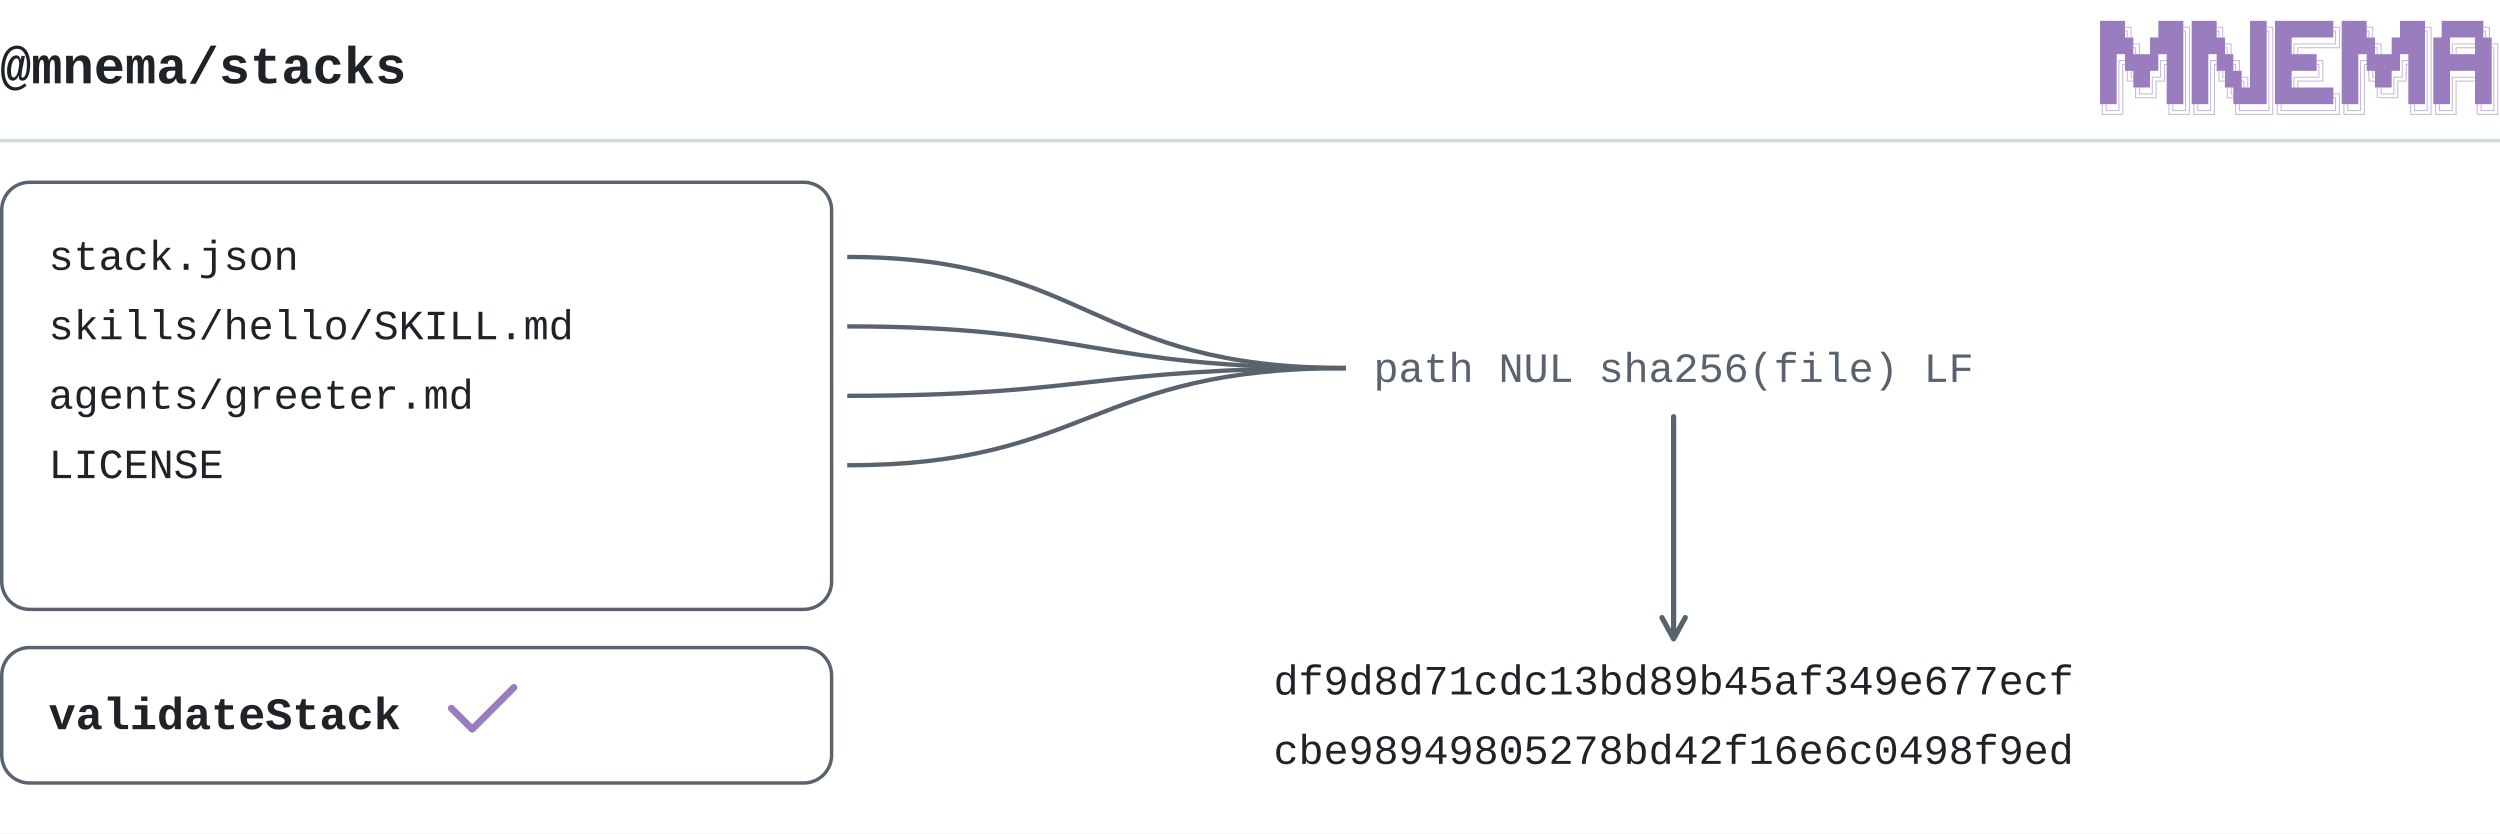
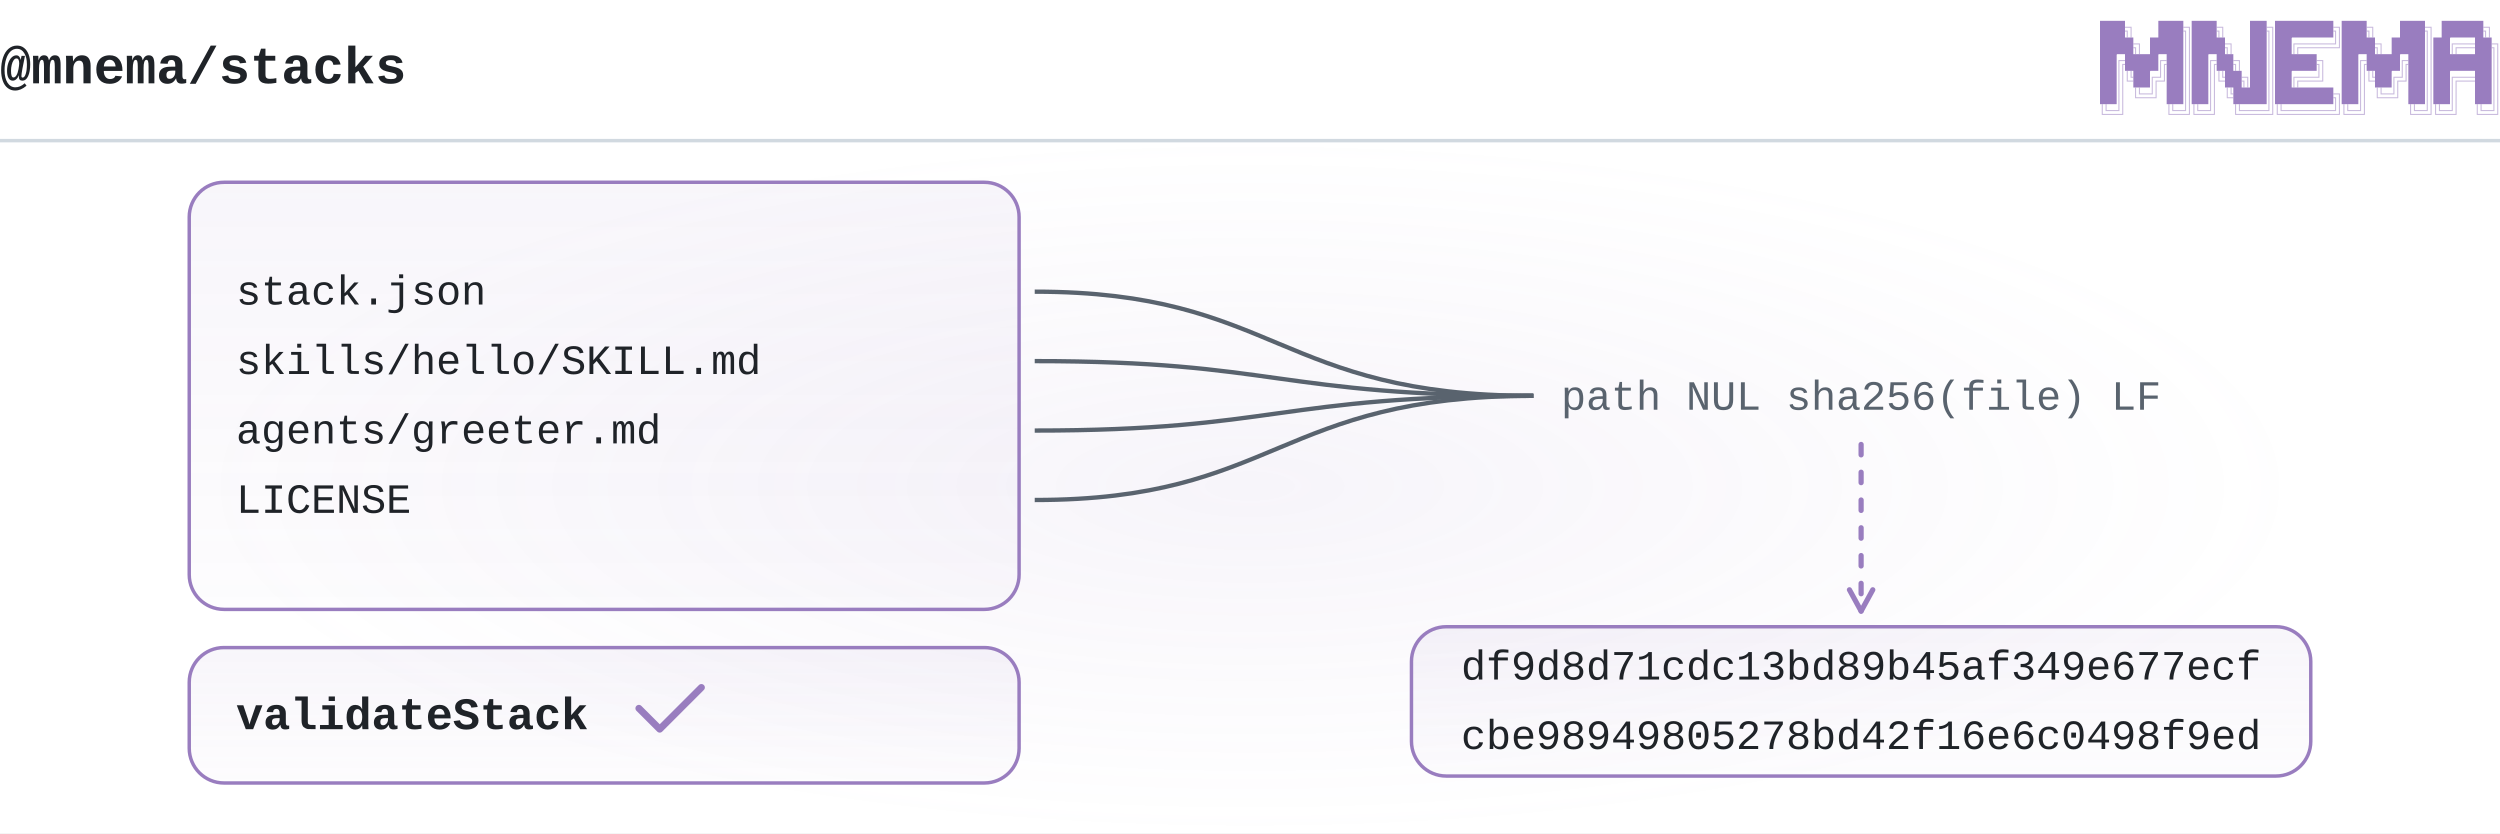
<svg xmlns="http://www.w3.org/2000/svg" width="100%" viewBox="0 0 720 240" role="img" aria-label="The stack contract: the stack.json schema, the validator, and the canonical digest a stack is identified by. A pure library; it runs nothing.">
  <style>
.a{animation-duration:10.5s;animation-iteration-count:infinite;animation-timing-function:ease-in-out}
- @keyframes k0{0%{opacity:0}2.86%{opacity:0}5.71%{opacity:1}90.48%{opacity:1}93.33%{opacity:0}100%{opacity:0}}
- @keyframes k1{0%{opacity:0}6.67%{opacity:0}9.52%{opacity:1}90.48%{opacity:1}93.33%{opacity:0}100%{opacity:0}}
- @keyframes k2{0%{opacity:0}10.48%{opacity:0}13.33%{opacity:1}90.48%{opacity:1}93.33%{opacity:0}100%{opacity:0}}
- @keyframes k3{0%{opacity:0}14.29%{opacity:0}17.14%{opacity:1}90.48%{opacity:1}93.33%{opacity:0}100%{opacity:0}}
- @keyframes k4{0%{opacity:0}19.05%{opacity:0}21.9%{opacity:1}40.95%{opacity:1}43.81%{opacity:0}100%{opacity:0}}
- @keyframes k5{0%{opacity:0}17.14%{opacity:0}20%{opacity:1}90.48%{opacity:1}93.33%{opacity:0}100%{opacity:0}}
- @keyframes k6{0%{opacity:0}24.76%{opacity:0}27.62%{opacity:1}40.95%{opacity:1}43.81%{opacity:0}100%{opacity:0}}
- @keyframes k7{0%{opacity:0}45.71%{opacity:0}48.57%{opacity:1}90.48%{opacity:1}93.33%{opacity:0}100%{opacity:0}}
- @keyframes k8{0%{opacity:0}53.33%{opacity:0}56.19%{opacity:1}90.48%{opacity:1}93.33%{opacity:0}100%{opacity:0}}
- @keyframes k9{0%{opacity:0}57.14%{opacity:0}60%{opacity:1}90.48%{opacity:1}93.33%{opacity:0}100%{opacity:0}}
- @keyframes k10{0%{opacity:0}66.67%{opacity:0}69.52%{opacity:1}90.48%{opacity:1}93.33%{opacity:0}100%{opacity:0}}
- @keyframes k11{0%{opacity:0}72.38%{opacity:0}75.24%{opacity:1}90.48%{opacity:1}93.33%{opacity:0}100%{opacity:0}}
- @keyframes k12{0%{opacity:0}72.38%{opacity:0}75.24%{opacity:1}90.48%{opacity:1}93.33%{opacity:0}100%{opacity:0}}
+ @keyframes k0{0%{opacity:0}1.9%{opacity:0}4.76%{opacity:1}90.48%{opacity:1}93.33%{opacity:0}100%{opacity:0}}
+ @keyframes k1{0%{transform:translate(0px,0px)}19.05%{transform:translate(0px,0px)}21.9%{transform:translate(0px,-10px)}40.95%{transform:translate(0px,-10px)}43.81%{transform:translate(0px,0px)}100%{transform:translate(0px,0px)}}
+ @keyframes k2{0%{opacity:0}2.86%{opacity:0}5.71%{opacity:1}90.48%{opacity:1}93.33%{opacity:0}100%{opacity:0}}
+ @keyframes k3{0%{opacity:0}6.67%{opacity:0}9.52%{opacity:1}90.48%{opacity:1}93.33%{opacity:0}100%{opacity:0}}
+ @keyframes k4{0%{opacity:0}10.48%{opacity:0}13.33%{opacity:1}90.48%{opacity:1}93.33%{opacity:0}100%{opacity:0}}
+ @keyframes k5{0%{opacity:0}14.29%{opacity:0}17.14%{opacity:1}90.48%{opacity:1}93.33%{opacity:0}100%{opacity:0}}
+ @keyframes k6{0%{opacity:0}19.05%{opacity:0}21.9%{opacity:1}40.95%{opacity:1}43.81%{opacity:0}100%{opacity:0}}
+ @keyframes k7{0%{opacity:0}17.14%{opacity:0}20%{opacity:1}90.48%{opacity:1}93.33%{opacity:0}100%{opacity:0}}
+ @keyframes k8{0%{opacity:0}24.76%{opacity:0}27.62%{opacity:1}40.95%{opacity:1}43.81%{opacity:0}100%{opacity:0}}
+ @keyframes k9{0%{opacity:0}45.71%{opacity:0}48.57%{opacity:1}90.48%{opacity:1}93.33%{opacity:0}100%{opacity:0}}
+ @keyframes k10{0%{opacity:0}45.24%{opacity:0}46.67%{opacity:1}51.43%{opacity:0}100%{opacity:0}}
+ @keyframes k11{0%{opacity:0}53.33%{opacity:0}56.19%{opacity:1}90.48%{opacity:1}93.33%{opacity:0}100%{opacity:0}}
+ @keyframes k12{0%{transform:translate(536px,128px)}69.52%{transform:translate(536px,128px)}76.19%{transform:translate(536px,176px)}77.14%{transform:translate(536px,176px)}78.1%{transform:translate(536px,128px)}100%{transform:translate(536px,128px)}}
+ @keyframes k13{0%{opacity:0}69.52%{opacity:0}70.67%{opacity:1}75.05%{opacity:1}76.67%{opacity:0}100%{opacity:0}}
+ @keyframes k14{0%{opacity:0}57.14%{opacity:0}60%{opacity:1}90.48%{opacity:1}93.33%{opacity:0}100%{opacity:0}}
+ @keyframes k15{0%{opacity:0}64.76%{opacity:0}67.62%{opacity:1}90.48%{opacity:1}93.33%{opacity:0}100%{opacity:0}}
+ @keyframes k16{0%{opacity:0}65.71%{opacity:0}68.57%{opacity:1}90.48%{opacity:1}93.33%{opacity:0}100%{opacity:0}}
+ @keyframes k17{0%{opacity:0}69.52%{opacity:0}72.38%{opacity:1}90.48%{opacity:1}93.33%{opacity:0}100%{opacity:0}}
+ @keyframes k18{0%{stroke-dashoffset:48}65.71%{stroke-dashoffset:48}70.48%{stroke-dashoffset:0}74.76%{stroke-dashoffset:0}75.71%{stroke-dashoffset:48}100%{stroke-dashoffset:48}}
+ @keyframes k19{0%{opacity:0}65.71%{opacity:0}67.62%{opacity:1}72.38%{opacity:1}74.29%{opacity:0}100%{opacity:0}}
+ @keyframes k20{0%{opacity:0}75.71%{opacity:0}77.14%{opacity:1}81.9%{opacity:0}100%{opacity:0}}
+ @keyframes k21{0%{opacity:0}76.19%{opacity:0}79.05%{opacity:1}90.48%{opacity:1}93.33%{opacity:0}100%{opacity:0}}
+ @keyframes k22{0%{opacity:0}76.19%{opacity:0}79.05%{opacity:1}90.48%{opacity:1}93.33%{opacity:0}100%{opacity:0}}
@media (prefers-reduced-motion: reduce){.a{animation:none!important}}
</style>
+   <defs>
+     <radialGradient id="glow" cx="0.5" cy="0.5" r="0.5">
+       <stop offset="0" stop-color="#997dbf" stop-opacity="0.08" />
+       <stop offset="0.6" stop-color="#997dbf" stop-opacity="0.03" />
+       <stop offset="1" stop-color="#997dbf" stop-opacity="0" />
+     </radialGradient>
+     <linearGradient id="tint" x1="0" y1="0" x2="0" y2="1">
+       <stop offset="0" stop-color="#997dbf" stop-opacity="0.07" />
+       <stop offset="1" stop-color="#997dbf" stop-opacity="0.02" />
+     </linearGradient>
+   </defs>
  <rect width="720" height="240" fill="#ffffff" />
+   <ellipse class="a" style="animation-name:k0" cx="360" cy="140" rx="300" ry="100" fill="url(#glow)" />
  <text x="0" y="24" font-family="ui-monospace,SFMono-Regular,'SF Mono',Menlo,Consolas,'Liberation Mono',monospace" font-size="15" font-weight="600" fill="#1f2328">@mnema/stacks</text>
  <g transform="translate(604.8 6) scale(0.2)">
    <path data-of="blocks" fill="#997dbf" d="M0 0h12.5v24.5h-12.5zM12 0h12.5v24.5h-12.5zM24 0h12v24.5h-12zM84 0h12.5v24.5h-12.5zM96 0h12.5v24.5h-12.5zM108 0h12v24.5h-12zM132 0h12.5v24.5h-12.5zM144 0h12.5v24.5h-12.5zM156 0h12v24.5h-12zM216 0h12.5v24.5h-12.5zM228 0h12v24.5h-12zM252 0h12.5v24.5h-12.5zM264 0h12.5v24.5h-12.5zM276 0h12.5v24h-12.5zM288 0h12.5v24h-12.5zM300 0h12.5v24h-12.5zM312 0h12.5v24h-12.5zM324 0h12v24h-12zM348 0h12.5v24.5h-12.5zM360 0h12.5v24.5h-12.5zM372 0h12v24.5h-12zM432 0h12.5v24.5h-12.5zM444 0h12.5v24.5h-12.5zM456 0h12v24.5h-12zM492 0h12.5v24.5h-12.5zM504 0h12.5v24h-12.5zM516 0h12.5v24h-12.5zM528 0h12.5v24h-12.5zM540 0h12v24.5h-12zM0 24h12.5v24.5h-12.5zM12 24h12.5v24.5h-12.5zM24 24h12.5v24h-12.5zM36 24h12v24.5h-12zM72 24h12.5v24.5h-12.5zM84 24h12.5v24h-12.5zM96 24h12.5v24.5h-12.5zM108 24h12v24.5h-12zM132 24h12.5v24.5h-12.5zM144 24h12.5v24.5h-12.5zM156 24h12.5v24h-12.5zM168 24h12v24.5h-12zM216 24h12.5v24.5h-12.5zM228 24h12v24.5h-12zM252 24h12.5v24.5h-12.5zM264 24h12v24.5h-12zM348 24h12.5v24.5h-12.5zM360 24h12.5v24.5h-12.5zM372 24h12.5v24h-12.5zM384 24h12v24.5h-12zM420 24h12.5v24.5h-12.5zM432 24h12.5v24h-12.5zM444 24h12.5v24.5h-12.5zM456 24h12v24.5h-12zM480 24h12.5v24.5h-12.5zM492 24h12v24.5h-12zM540 24h12.5v24.5h-12.5zM552 24h12v24.5h-12zM0 48h12.5v24.5h-12.5zM12 48h12v24.5h-12zM36 48h12.5v24h-12.5zM48 48h12.5v24.5h-12.5zM60 48h12.5v24.5h-12.5zM72 48h12v24h-12zM96 48h12.5v24.5h-12.5zM108 48h12v24.5h-12zM132 48h12.5v24.5h-12.5zM144 48h12v24.5h-12zM168 48h12.5v24h-12.5zM180 48h12v24.5h-12zM216 48h12.5v24.5h-12.5zM228 48h12v24.5h-12zM252 48h12.5v24.5h-12.5zM264 48h12.5v24.5h-12.5zM276 48h12.5v24h-12.5zM288 48h12.5v24h-12.5zM300 48h12v24h-12zM348 48h12.5v24.5h-12.5zM360 48h12v24.5h-12zM384 48h12.5v24h-12.5zM396 48h12.5v24.5h-12.5zM408 48h12.5v24.5h-12.5zM420 48h12v24h-12zM444 48h12.5v24.5h-12.5zM456 48h12v24.5h-12zM480 48h12.5v24.5h-12.5zM492 48h12.5v24.5h-12.5zM504 48h12.5v24h-12.5zM516 48h12.5v24h-12.5zM528 48h12.5v24h-12.5zM540 48h12.5v24.5h-12.5zM552 48h12v24.5h-12zM0 72h12.5v24.5h-12.5zM12 72h12v24.5h-12zM48 72h12.5v24h-12.5zM60 72h12v24h-12zM96 72h12.5v24.5h-12.5zM108 72h12v24.5h-12zM132 72h12.5v24.5h-12.5zM144 72h12v24.5h-12zM180 72h12.5v24h-12.5zM192 72h12v24.5h-12zM216 72h12.5v24.5h-12.5zM228 72h12v24.5h-12zM252 72h12.5v24.5h-12.5zM264 72h12v24.5h-12zM348 72h12.5v24.5h-12.5zM360 72h12v24.5h-12zM396 72h12.5v24h-12.5zM408 72h12v24h-12zM444 72h12.5v24.5h-12.5zM456 72h12v24.5h-12zM480 72h12.5v24.5h-12.5zM492 72h12v24.5h-12zM540 72h12.5v24.5h-12.5zM552 72h12v24.5h-12zM0 96h12.5v24h-12.5zM12 96h12v24h-12zM96 96h12.5v24h-12.5zM108 96h12v24h-12zM132 96h12.5v24h-12.5zM144 96h12v24h-12zM192 96h12.5v24h-12.5zM204 96h12.5v24h-12.5zM216 96h12.5v24h-12.5zM228 96h12v24h-12zM252 96h12.5v24h-12.5zM264 96h12.5v24h-12.5zM276 96h12.5v24h-12.5zM288 96h12.5v24h-12.5zM300 96h12.5v24h-12.5zM312 96h12.5v24h-12.5zM324 96h12v24h-12zM348 96h12.5v24h-12.5zM360 96h12v24h-12zM444 96h12.5v24h-12.5zM456 96h12v24h-12zM480 96h12.5v24h-12.5zM492 96h12v24h-12zM540 96h12.5v24h-12.5zM552 96h12v24h-12z" />
    <path data-of="lines" fill="none" stroke="#997dbf" stroke-opacity="0.55" stroke-width="1.5" stroke-linejoin="miter" d="M36 9.25L44.75 9.25L44.75 24M36 14.75L39.25 14.75L39.25 24M120 9.25L128.75 9.25L128.75 24M120 14.75L123.25 14.75L123.25 24M168 9.25L176.75 9.25L176.75 24M168 14.75L171.25 14.75L171.25 24M240 9.25L248.75 9.25L248.75 24M240 14.75L243.25 14.75L243.25 24M336 9.25L344.75 9.25L344.75 24M336 14.75L339.25 14.75L339.25 24M384 9.25L392.75 9.25L392.75 24M384 14.75L387.25 14.75L387.25 24M468 9.25L476.75 9.25L476.75 24M468 14.75L471.25 14.75L471.25 24M552 9.25L560.75 9.25L560.75 24M552 14.75L555.25 14.75L555.25 24M48 33.25L56.75 33.25L56.75 48M48 38.75L51.25 38.75L51.25 48M123.25 24L123.25 48M128.75 24L128.75 48M180 33.25L188.75 33.25L188.75 48M180 38.75L183.25 38.75L183.25 48M243.25 24L243.25 48M248.75 24L248.75 48M288 33.25L279.25 33.25L279.25 48M288 38.75L284.75 38.75L284.75 48M288 33.25L300 33.25M288 38.75L300 38.75M300 33.25L312 33.25M300 38.75L312 38.75M312 33.25L324 33.25M312 38.75L324 38.75M324 33.25L336 33.25M324 38.75L336 38.75M344.75 24L344.75 38.75L336 38.75M339.25 24L339.25 33.25L336 33.25M396 33.25L404.75 33.25L404.75 48M396 38.75L399.25 38.75L399.25 48M471.25 24L471.25 48M476.75 24L476.75 48M516 33.25L507.25 33.25L507.25 48M516 38.75L512.75 38.75L512.75 48M516 33.25L528 33.25M516 38.75L528 38.75M528 33.25L540 33.25M528 38.75L540 38.75M564 33.25L572.75 33.25L572.75 48M564 38.75L567.25 38.75L567.25 48M36 57.25L27.25 57.25L27.25 72M36 62.75L32.75 62.75L32.75 72M96 57.25L87.25 57.25L87.25 72M96 62.75L92.75 62.75L92.75 72M123.25 48L123.25 72M128.75 48L128.75 72M168 57.25L159.25 57.25L159.25 72M168 62.75L164.75 62.75L164.75 72M192 57.25L200.75 57.25L200.75 72M192 62.75L195.25 62.75L195.25 72M243.25 48L243.25 72M248.75 48L248.75 72M312 57.25L320.75 57.25L320.75 72M312 62.75L315.25 62.75L315.25 72M384 57.25L375.25 57.25L375.25 72M384 62.75L380.75 62.75L380.75 72M444 57.25L435.25 57.25L435.25 72M444 62.75L440.75 62.75L440.75 72M471.25 48L471.25 72M476.75 48L476.75 72M567.25 48L567.25 72M572.75 48L572.75 72M27.25 72L27.25 96M32.75 72L32.75 96M39.25 72L39.25 86.75L48 86.75M44.75 72L44.75 81.25L48 81.25M84 81.25L75.25 81.25L75.25 96M84 86.75L80.75 86.75L80.75 96M92.75 72L92.75 86.75L84 86.75M87.25 72L87.25 81.25L84 81.25M123.25 72L123.25 96M128.75 72L128.75 96M159.25 72L159.25 96M164.75 72L164.75 96M171.25 72L171.25 86.75L180 86.75M176.75 72L176.75 81.25L180 81.25M204 81.25L212.75 81.25L212.75 96M204 86.75L207.25 86.75L207.25 96M243.25 72L243.25 96M248.75 72L248.75 96M288 81.25L279.25 81.25L279.25 96M288 86.75L284.75 86.75L284.75 96M288 81.25L300 81.25M288 86.75L300 86.75M300 81.25L312 81.25M300 86.75L312 86.75M320.75 72L320.75 86.75L312 86.75M315.25 72L315.25 81.25L312 81.25M375.25 72L375.25 96M380.75 72L380.75 96M387.25 72L387.25 86.75L396 86.75M392.75 72L392.75 81.25L396 81.25M432 81.25L423.25 81.25L423.25 96M432 86.75L428.75 86.75L428.75 96M440.75 72L440.75 86.75L432 86.75M435.25 72L435.25 81.25L432 81.25M471.25 72L471.25 96M476.75 72L476.75 96M516 81.25L507.25 81.25L507.25 96M516 86.75L512.75 86.75L512.75 96M516 81.25L528 81.25M516 86.75L528 86.75M528 81.25L540 81.25M528 86.75L540 86.75M567.25 72L567.25 96M572.75 72L572.75 96M27.25 96L27.25 120M32.75 96L32.75 120M51.25 96L51.25 110.75L60 110.75M56.75 96L56.75 105.25L60 105.25M60 105.25L72 105.25M60 110.75L72 110.75M80.75 96L80.75 110.75L72 110.75M75.25 96L75.25 105.25L72 105.25M123.25 96L123.25 120M128.75 96L128.75 120M159.25 96L159.25 120M164.75 96L164.75 120M183.25 96L183.25 110.75L192 110.75M188.75 96L188.75 105.25L192 105.25M243.25 96L243.25 120M248.75 96L248.75 120M336 105.25L344.75 105.25L344.75 120M336 110.75L339.25 110.75L339.25 120M375.25 96L375.25 120M380.75 96L380.75 120M399.25 96L399.25 110.75L408 110.75M404.75 96L404.75 105.25L408 105.25M408 105.25L420 105.25M408 110.75L420 110.75M428.75 96L428.75 110.75L420 110.75M423.25 96L423.25 105.25L420 105.25M471.25 96L471.25 120M476.75 96L476.75 120M507.25 96L507.25 120M512.75 96L512.75 120M567.25 96L567.25 120M572.75 96L572.75 120M3.25 120L3.25 134.75L12 134.75M8.75 120L8.75 129.25L12 129.25M12 129.25L24 129.25M12 134.75L24 134.75M32.75 120L32.75 134.75L24 134.75M27.25 120L27.25 129.25L24 129.25M99.25 120L99.25 134.75L108 134.75M104.75 120L104.75 129.25L108 129.25M108 129.25L120 129.25M108 134.75L120 134.75M128.75 120L128.75 134.75L120 134.75M123.25 120L123.25 129.25L120 129.25M135.25 120L135.25 134.75L144 134.75M140.75 120L140.75 129.25L144 129.25M144 129.25L156 129.25M144 134.75L156 134.75M164.75 120L164.75 134.75L156 134.75M159.25 120L159.25 129.25L156 129.25M195.25 120L195.25 134.75L204 134.75M200.75 120L200.75 129.25L204 129.25M204 129.25L216 129.25M204 134.75L216 134.75M216 129.25L228 129.25M216 134.75L228 134.75M228 129.25L240 129.25M228 134.75L240 134.75M248.75 120L248.75 134.75L240 134.75M243.25 120L243.25 129.25L240 129.25M255.25 120L255.25 134.75L264 134.75M260.75 120L260.75 129.25L264 129.25M264 129.25L276 129.25M264 134.75L276 134.75M276 129.25L288 129.25M276 134.75L288 134.75M288 129.25L300 129.25M288 134.75L300 134.75M300 129.25L312 129.25M300 134.75L312 134.75M312 129.25L324 129.25M312 134.75L324 134.75M324 129.25L336 129.25M324 134.75L336 134.75M344.75 120L344.75 134.75L336 134.75M339.25 120L339.25 129.25L336 129.25M351.25 120L351.25 134.75L360 134.75M356.75 120L356.75 129.25L360 129.25M360 129.25L372 129.25M360 134.75L372 134.75M380.75 120L380.75 134.75L372 134.75M375.25 120L375.25 129.25L372 129.25M447.25 120L447.25 134.75L456 134.75M452.75 120L452.75 129.25L456 129.25M456 129.25L468 129.25M456 134.75L468 134.75M476.75 120L476.75 134.75L468 134.75M471.25 120L471.25 129.25L468 129.25M483.25 120L483.25 134.75L492 134.75M488.75 120L488.75 129.25L492 129.25M492 129.25L504 129.25M492 134.75L504 134.75M512.75 120L512.75 134.75L504 134.75M507.25 120L507.25 129.25L504 129.25M543.25 120L543.25 134.75L552 134.75M548.75 120L548.75 129.25L552 129.25M552 129.25L564 129.25M552 134.75L564 134.75M572.75 120L572.75 134.75L564 134.75M567.25 120L567.25 129.25L564 129.25" />
  </g>
  <path d="M0 40.5H720" stroke="#d1d9e0" />
-   <rect x="0.5" y="52.5" width="239" height="123" rx="8" fill="none" stroke="#59636e" />
-   <text class="a" style="animation-name:k0" x="14" y="77.7" font-family="ui-monospace,SFMono-Regular,'SF Mono',Menlo,Consolas,'Liberation Mono',monospace" font-size="12" fill="#1f2328">stack.json</text>
-   <text class="a" style="animation-name:k1" x="14" y="97.7" font-family="ui-monospace,SFMono-Regular,'SF Mono',Menlo,Consolas,'Liberation Mono',monospace" font-size="12" fill="#1f2328">skills/hello/SKILL.md</text>
-   <text class="a" style="animation-name:k2" x="14" y="117.7" font-family="ui-monospace,SFMono-Regular,'SF Mono',Menlo,Consolas,'Liberation Mono',monospace" font-size="12" fill="#1f2328">agents/greeter.md</text>
-   <text class="a" style="animation-name:k3" x="14" y="137.7" font-family="ui-monospace,SFMono-Regular,'SF Mono',Menlo,Consolas,'Liberation Mono',monospace" font-size="12" fill="#1f2328">LICENSE</text>
-   <text class="a" style="animation-name:k4" opacity="0" x="14" y="157.7" font-family="ui-monospace,SFMono-Regular,'SF Mono',Menlo,Consolas,'Liberation Mono',monospace" font-size="12" fill="#1f2328">.mcp.json</text>
-   <rect x="0.5" y="186.5" width="239" height="39" rx="8" fill="none" stroke="#59636e" />
-   <text class="a" style="animation-name:k5" x="14" y="210" font-family="ui-monospace,SFMono-Regular,'SF Mono',Menlo,Consolas,'Liberation Mono',monospace" font-size="13" font-weight="600" fill="#1f2328">validateStack</text>
-   <text class="a" style="animation-name:k6" opacity="0" x="130" y="209.7" font-family="ui-monospace,SFMono-Regular,'SF Mono',Menlo,Consolas,'Liberation Mono',monospace" font-size="12" fill="#1f2328">mcp-server</text>
-   <path class="a" style="animation-name:k7" d="M130 204L136 210L148 198" fill="none" stroke="#997dbf" stroke-width="2" stroke-linecap="round" stroke-linejoin="round" />
-   <g class="a" style="animation-name:k8">
-     <path d="M244 74C313.8 74 313.8 106 387.6 106" fill="none" stroke="#59636e" stroke-width="1.25" />
-     <path d="M244 94C313.8 94 313.8 106 387.6 106" fill="none" stroke="#59636e" stroke-width="1.25" />
-     <path d="M244 114C313.8 114 313.8 106 387.6 106" fill="none" stroke="#59636e" stroke-width="1.25" />
-     <path d="M244 134C313.8 134 313.8 106 387.6 106" fill="none" stroke="#59636e" stroke-width="1.25" />
+   <rect x="54.5" y="52.5" width="239" height="123" rx="10" fill="url(#tint)" stroke="#997dbf" />
+   <g class="a" style="animation-name:k1">
+     <text class="a" style="animation-name:k2" x="68" y="87.7" font-family="ui-monospace,SFMono-Regular,'SF Mono',Menlo,Consolas,'Liberation Mono',monospace" font-size="12" fill="#1f2328">stack.json</text>
+     <text class="a" style="animation-name:k3" x="68" y="107.7" font-family="ui-monospace,SFMono-Regular,'SF Mono',Menlo,Consolas,'Liberation Mono',monospace" font-size="12" fill="#1f2328">skills/hello/SKILL.md</text>
+     <text class="a" style="animation-name:k4" x="68" y="127.7" font-family="ui-monospace,SFMono-Regular,'SF Mono',Menlo,Consolas,'Liberation Mono',monospace" font-size="12" fill="#1f2328">agents/greeter.md</text>
+     <text class="a" style="animation-name:k5" x="68" y="147.7" font-family="ui-monospace,SFMono-Regular,'SF Mono',Menlo,Consolas,'Liberation Mono',monospace" font-size="12" fill="#1f2328">LICENSE</text>
  </g>
-   <text class="a" style="animation-name:k9" x="482" y="110" font-family="ui-monospace,SFMono-Regular,'SF Mono',Menlo,Consolas,'Liberation Mono',monospace" font-size="12" fill="#59636e" text-anchor="middle">path NUL sha256(file) LF</text>
-   <path class="a" style="animation-name:k10" d="M482 120L482 184M485.36 177.86L482 184L478.64 177.86" fill="none" stroke="#59636e" stroke-width="1.5" stroke-linecap="round" stroke-linejoin="round" />
-   <text class="a" style="animation-name:k11" x="482" y="200" font-family="ui-monospace,SFMono-Regular,'SF Mono',Menlo,Consolas,'Liberation Mono',monospace" font-size="12" fill="#1f2328" text-anchor="middle">df9d8d71cdc13bd89b45af349e677ecf</text>
-   <text class="a" style="animation-name:k12" x="482" y="220" font-family="ui-monospace,SFMono-Regular,'SF Mono',Menlo,Consolas,'Liberation Mono',monospace" font-size="12" fill="#1f2328" text-anchor="middle">cbe98949805278bd42f16e6c0498f9ed</text>
+   <text class="a" style="animation-name:k6" opacity="0" x="68" y="157.7" font-family="ui-monospace,SFMono-Regular,'SF Mono',Menlo,Consolas,'Liberation Mono',monospace" font-size="12" fill="#1f2328">.mcp.json</text>
+   <rect x="54.5" y="186.5" width="239" height="39" rx="10" fill="url(#tint)" stroke="#997dbf" />
+   <text class="a" style="animation-name:k7" x="68" y="210" font-family="ui-monospace,SFMono-Regular,'SF Mono',Menlo,Consolas,'Liberation Mono',monospace" font-size="13" font-weight="600" fill="#1f2328">validateStack</text>
+   <text class="a" style="animation-name:k8" opacity="0" x="184" y="209.7" font-family="ui-monospace,SFMono-Regular,'SF Mono',Menlo,Consolas,'Liberation Mono',monospace" font-size="12" fill="#1f2328">mcp-server</text>
+   <path class="a" style="animation-name:k9" d="M184 204L190 210L202 198" fill="none" stroke="#997dbf" stroke-width="2" stroke-linecap="round" stroke-linejoin="round" />
+   <rect class="a" style="animation-name:k10" opacity="0" x="55.5" y="187.5" width="237" height="37" rx="9" fill="none" stroke="#997dbf" stroke-width="3" />
+   <g class="a" style="animation-name:k11">
+     <path d="M298 84C367.8 84 367.8 114 441.6 114" fill="none" stroke="#59636e" stroke-width="1.25" />
+     <path d="M298 104C367.8 104 367.8 114 441.6 114" fill="none" stroke="#59636e" stroke-width="1.25" />
+     <path d="M298 124C367.8 124 367.8 114 441.6 114" fill="none" stroke="#59636e" stroke-width="1.25" />
+     <path d="M298 144C367.8 144 367.8 114 441.6 114" fill="none" stroke="#59636e" stroke-width="1.25" />
+   </g>
+   <text class="a" style="animation-name:k14" x="536" y="118" font-family="ui-monospace,SFMono-Regular,'SF Mono',Menlo,Consolas,'Liberation Mono',monospace" font-size="12" fill="#59636e" text-anchor="middle">path NUL sha256(file) LF</text>
+   <g class="a" style="animation-name:k15">
+     <rect x="406.5" y="180.5" width="259" height="43" rx="10" fill="url(#tint)" stroke="#997dbf" />
+   </g>
+   <path class="a" style="animation-name:k16" d="M536 128L536 176" fill="none" stroke="#997dbf" stroke-dasharray="3 5" stroke-linecap="round" stroke-width="1.5" />
+   <path class="a" style="animation-name:k17" d="M539.36 169.86L536 176L532.64 169.86" fill="none" stroke="#997dbf" stroke-width="1.5" stroke-linecap="round" stroke-linejoin="round" />
+   <path class="a" style="animation-name:k18,k19" opacity="0" d="M536 128L536 176" fill="none" stroke="#997dbf" stroke-width="2" stroke-linecap="round" stroke-dasharray="48 48" />
+   <g class="a" style="animation-name:k12,k13" opacity="0">
+     <circle r="8" fill="#997dbf" fill-opacity="0.22" />
+     <circle r="4" fill="#997dbf" />
+   </g>
+   <rect class="a" style="animation-name:k20" opacity="0" x="407.5" y="181.5" width="257" height="41" rx="9" fill="none" stroke="#997dbf" stroke-width="3" />
+   <text class="a" style="animation-name:k21" x="536" y="195.7" font-family="ui-monospace,SFMono-Regular,'SF Mono',Menlo,Consolas,'Liberation Mono',monospace" font-size="12" fill="#1f2328" text-anchor="middle">df9d8d71cdc13bd89b45af349e677ecf</text>
+   <text class="a" style="animation-name:k22" x="536" y="215.7" font-family="ui-monospace,SFMono-Regular,'SF Mono',Menlo,Consolas,'Liberation Mono',monospace" font-size="12" fill="#1f2328" text-anchor="middle">cbe98949805278bd42f16e6c0498f9ed</text>
</svg>
